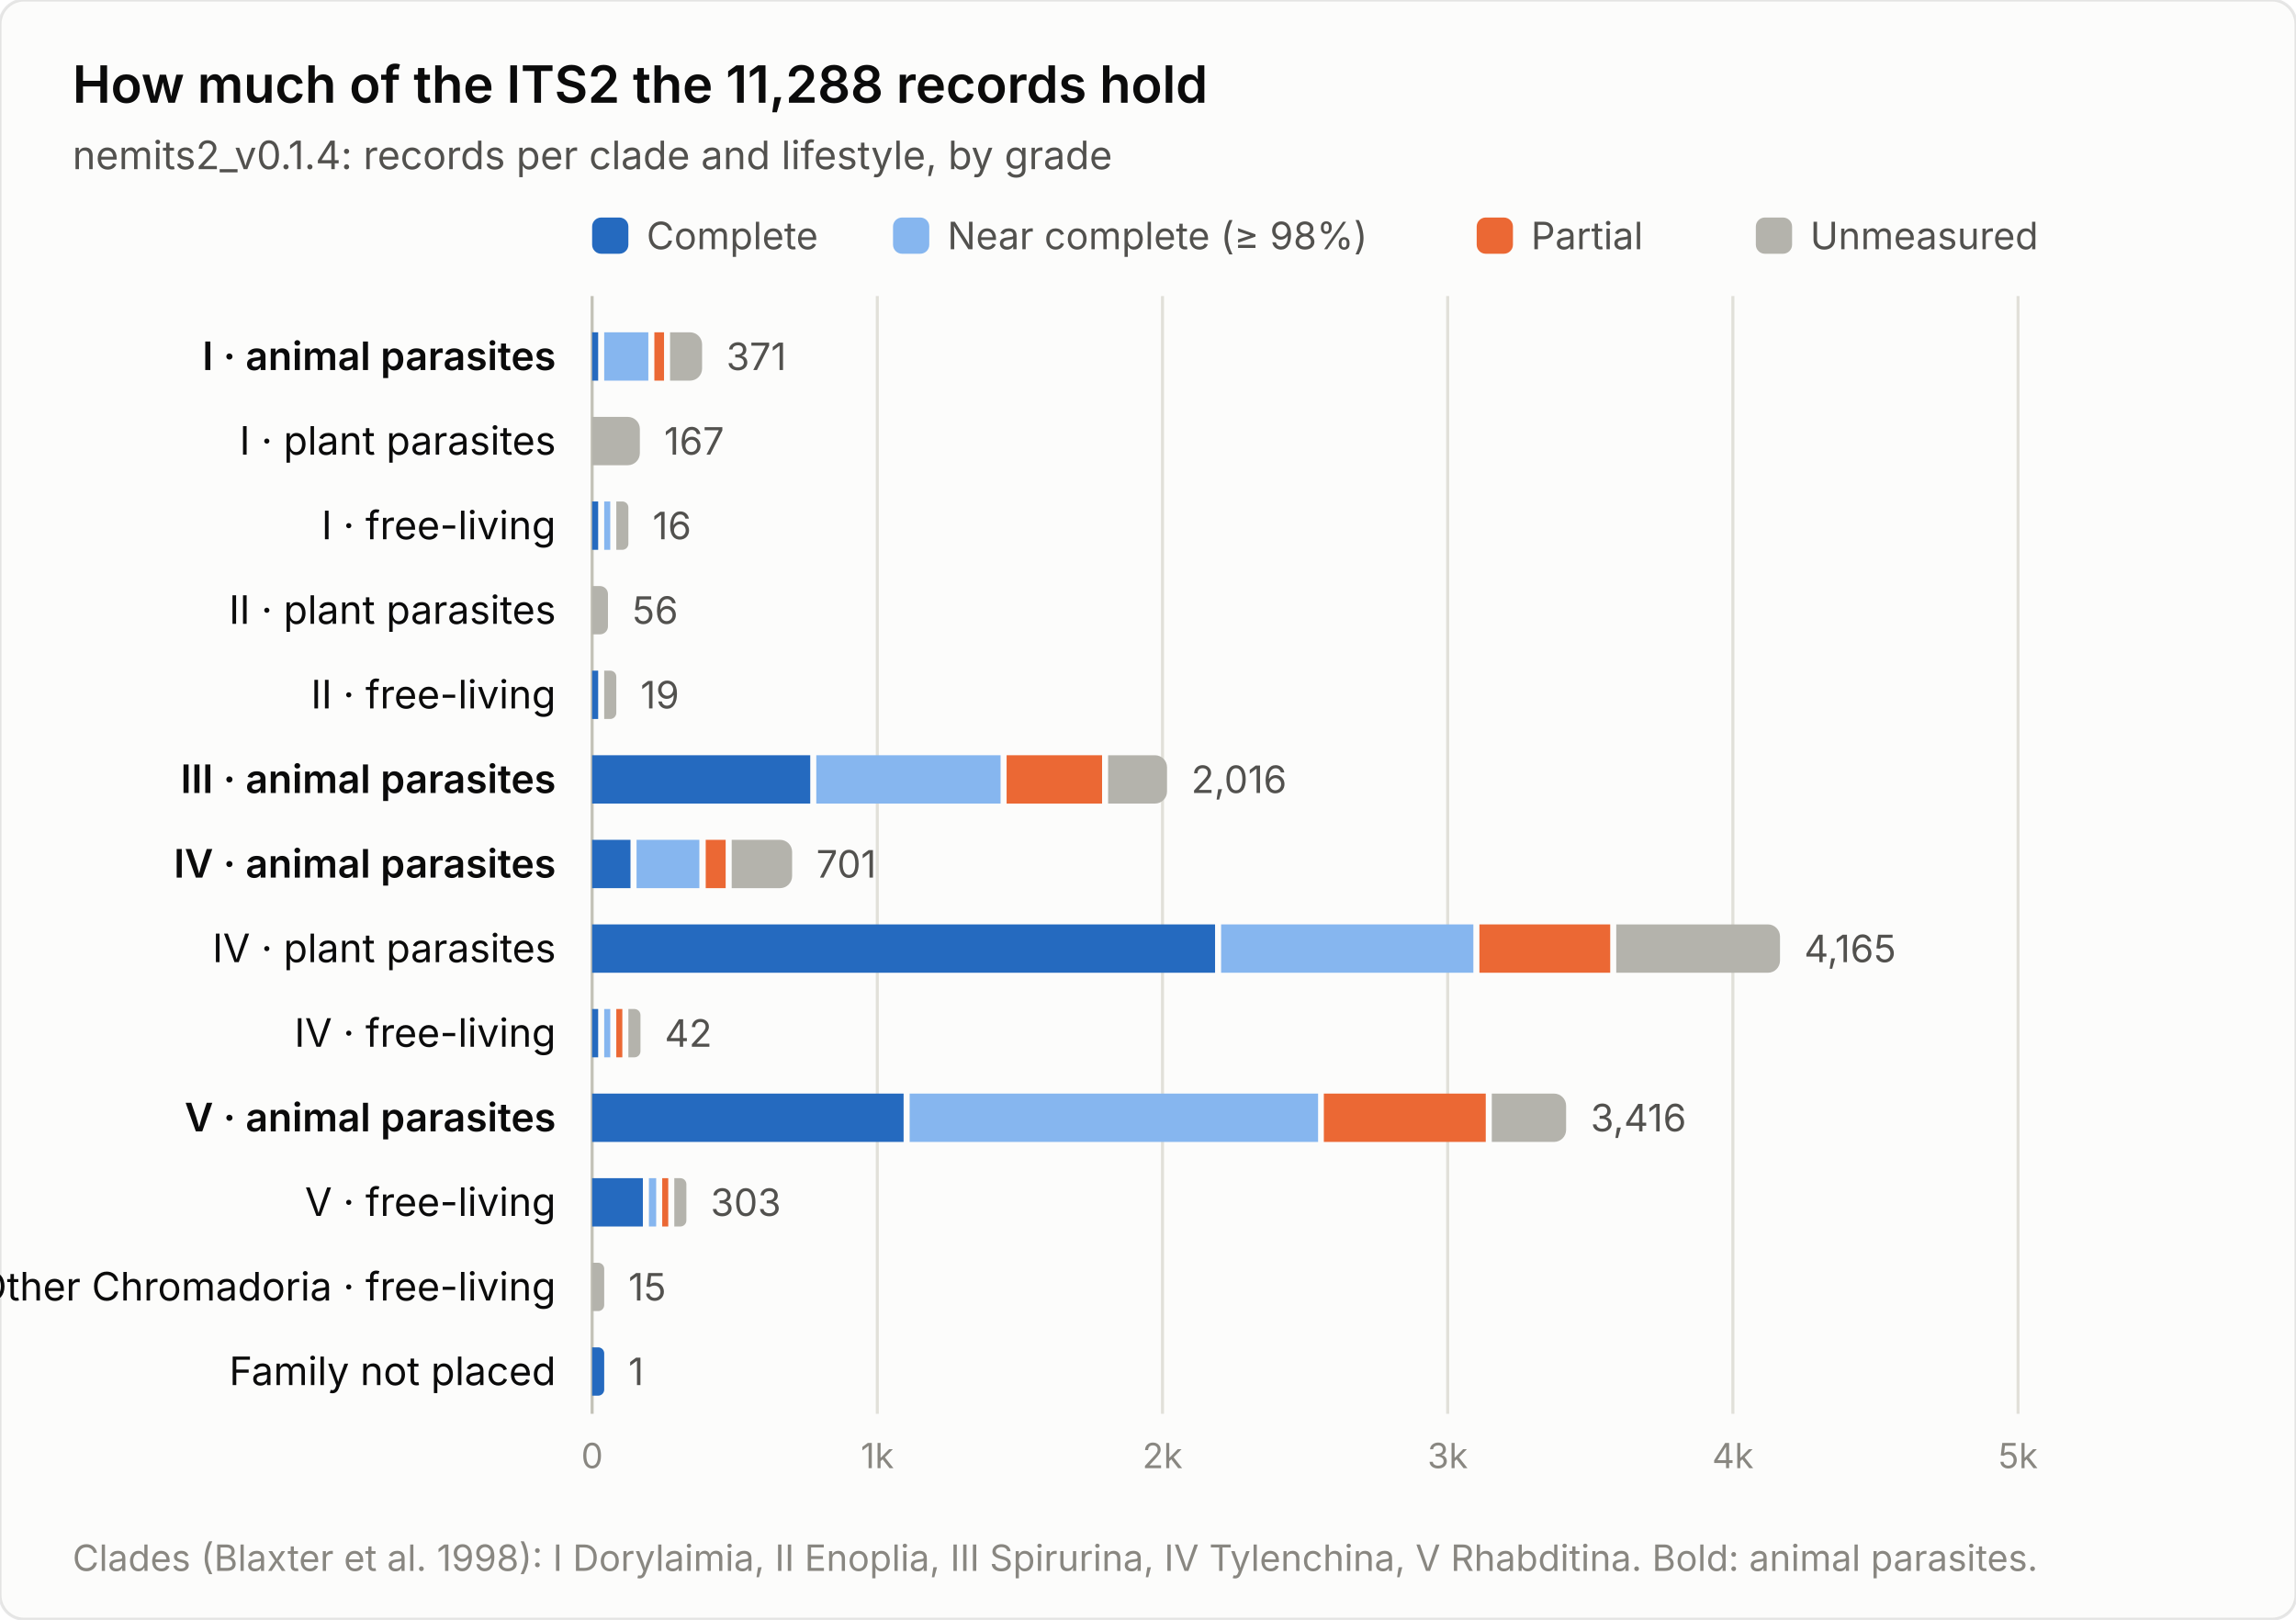
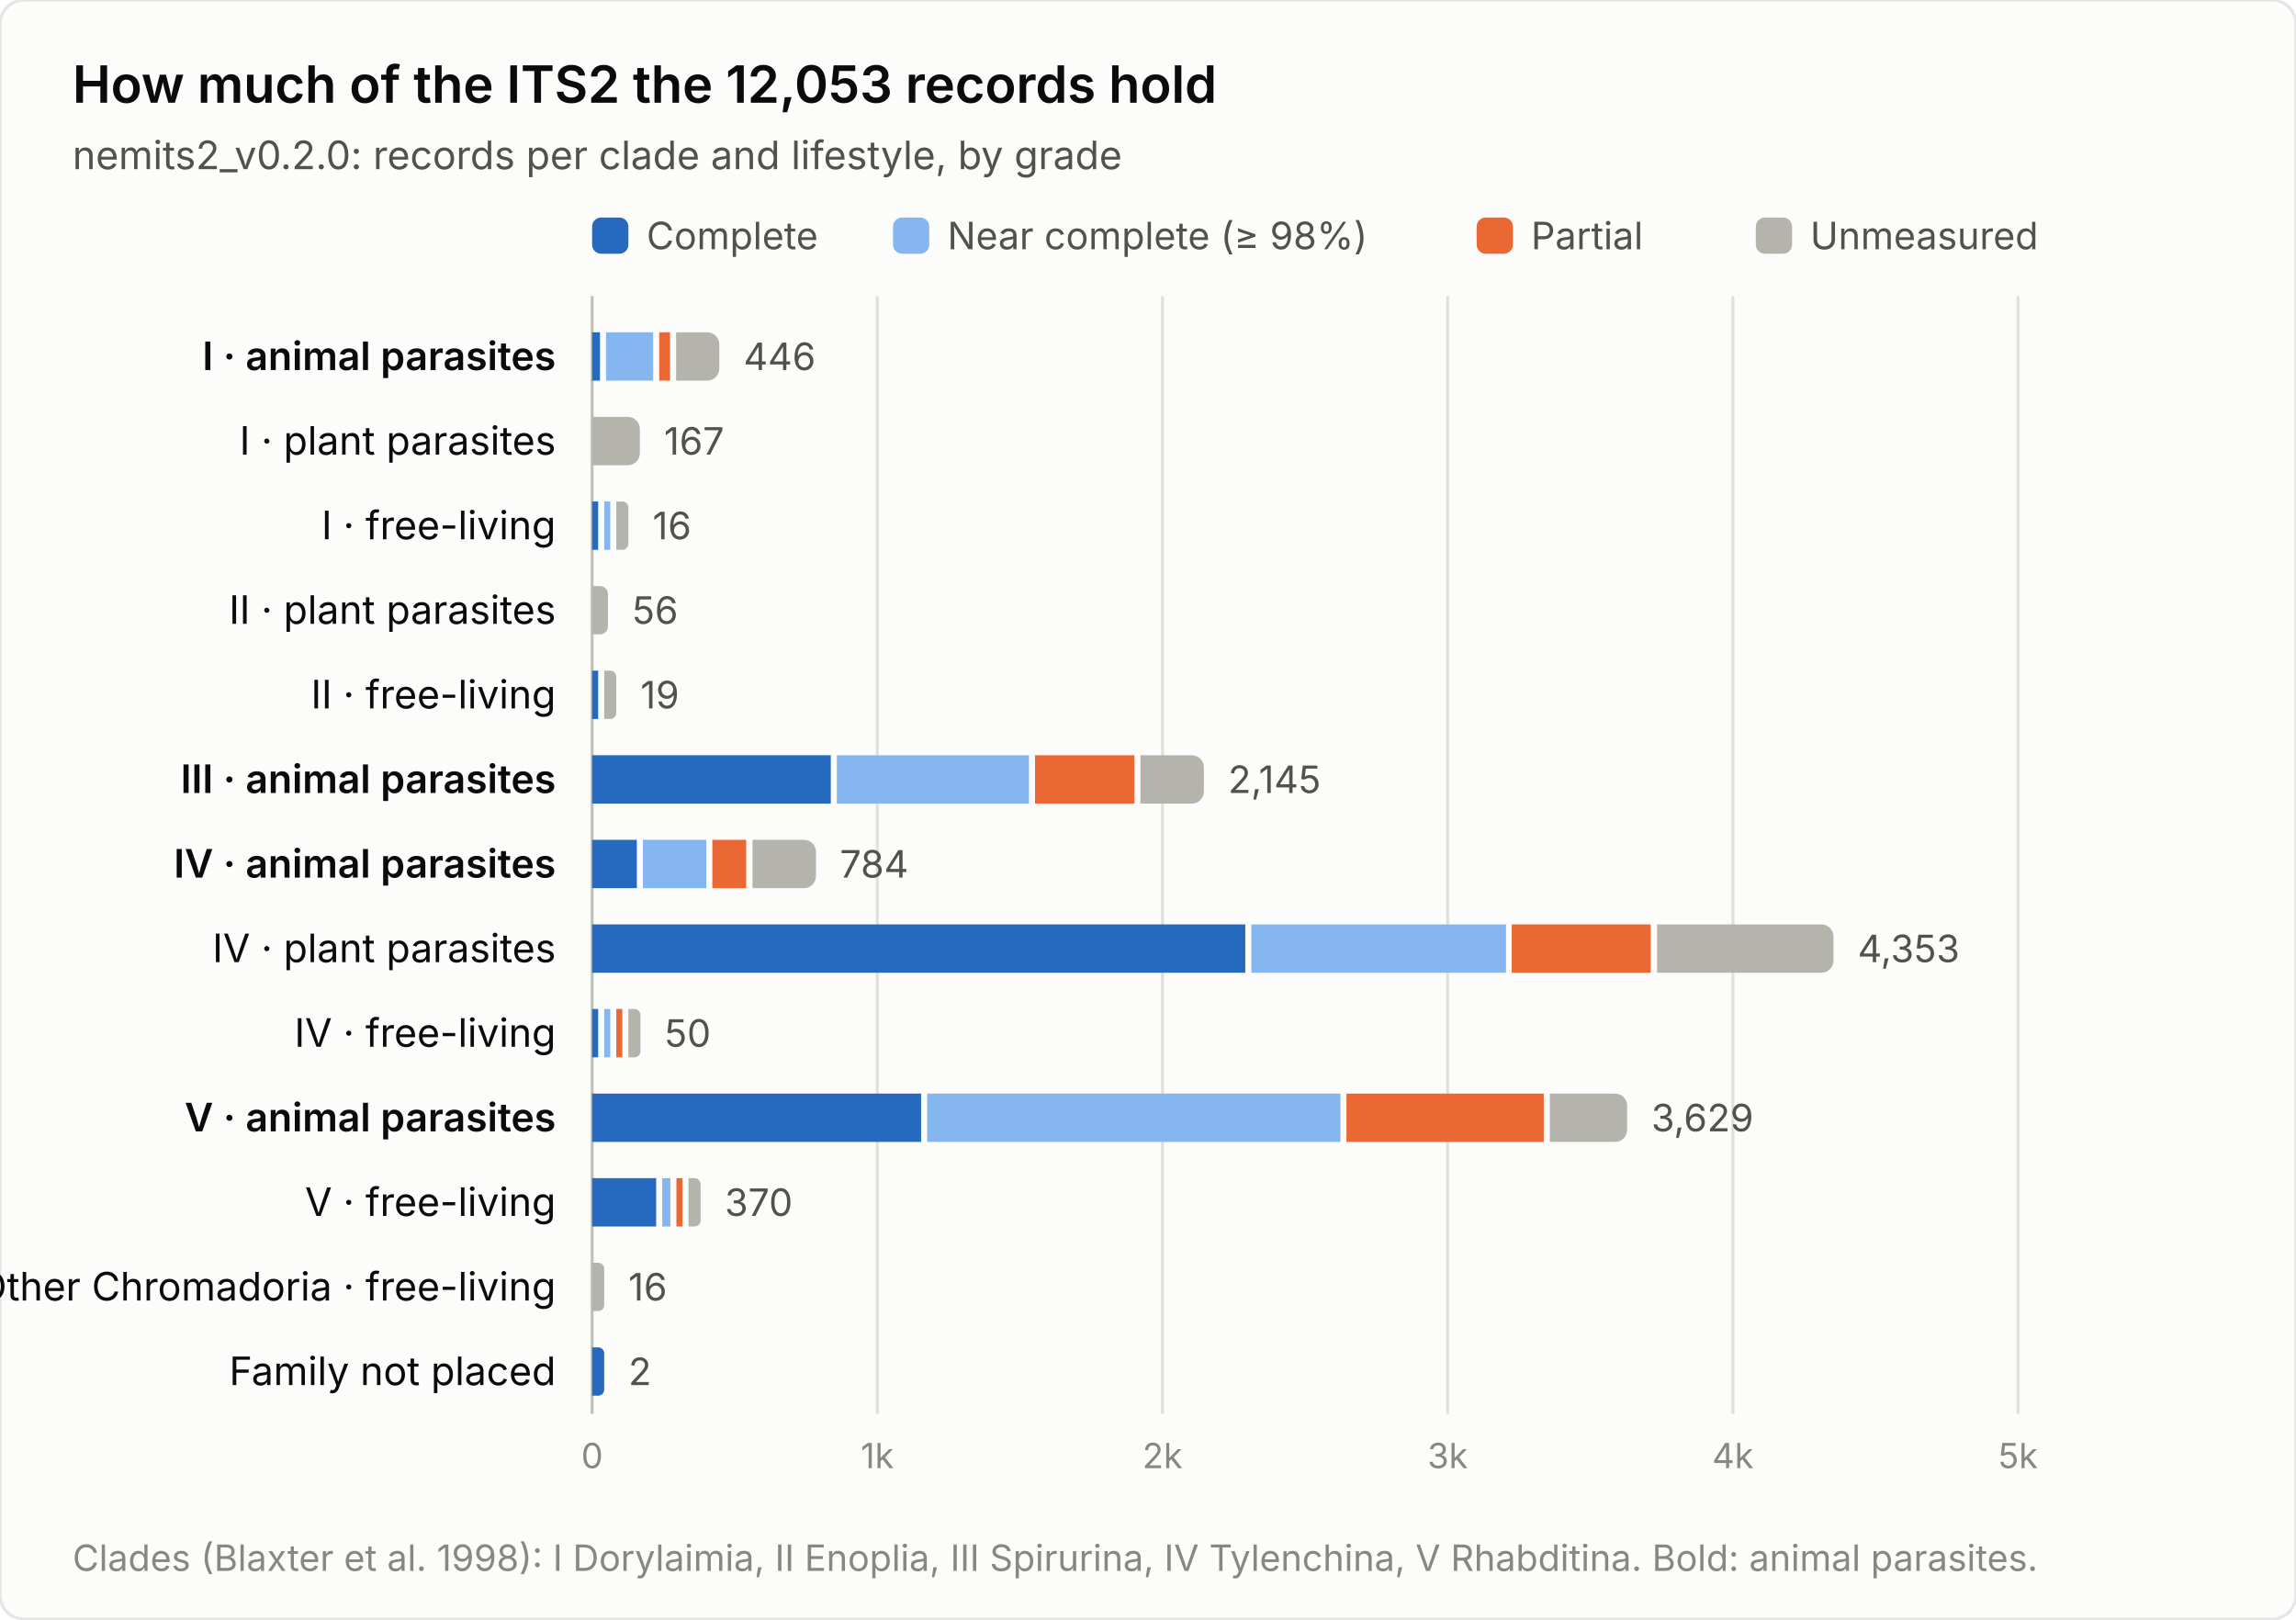
- <svg xmlns="http://www.w3.org/2000/svg" width="760" height="536" viewBox="0 0 760 536" font-family="system-ui, -apple-system, &quot;Segoe UI&quot;, sans-serif" role="img" aria-label="How much of the ITS2 the 11,288 records hold">
+ <svg xmlns="http://www.w3.org/2000/svg" width="760" height="536" viewBox="0 0 760 536" font-family="system-ui, -apple-system, &quot;Segoe UI&quot;, sans-serif" role="img" aria-label="How much of the ITS2 the 12,053 records hold">
  <rect width="760" height="536" rx="8" fill="#fcfcfb" stroke="rgba(11,11,11,0.10)" />
-   <text x="24" y="34" font-size="17" font-weight="600" fill="#0b0b0b">How much of the ITS2 the 11,288 records hold</text>
-   <text x="24" y="56" font-size="13" fill="#52514e">nemits2_v0.1.4: records per clade and lifestyle, by grade</text>
+   <text x="24" y="34" font-size="17" font-weight="600" fill="#0b0b0b">How much of the ITS2 the 12,053 records hold</text>
+   <text x="24" y="56" font-size="13" fill="#52514e">nemits2_v0.2.0: records per clade and lifestyle, by grade</text>
  <rect x="196" y="72" width="12" height="12" rx="3" fill="#256abf" />
  <text x="214" y="82.5" font-size="12.5" fill="#52514e">Complete</text>
  <rect x="295.6" y="72" width="12" height="12" rx="3" fill="#86b6ef" />
  <text x="313.6" y="82.5" font-size="12.5" fill="#52514e">Near complete (≥ 98%)</text>
  <rect x="488.8" y="72" width="12" height="12" rx="3" fill="#eb6834" />
  <text x="506.8" y="82.5" font-size="12.5" fill="#52514e">Partial</text>
  <rect x="581.2" y="72" width="12" height="12" rx="3" fill="#b4b3ac" />
  <text x="599.2" y="82.5" font-size="12.5" fill="#52514e">Unmeasured</text>
  <line x1="196.0" y1="98" x2="196.0" y2="468" stroke="#c3c2b7" stroke-width="1" />
  <text x="196.0" y="486" font-size="11.5" fill="#898781" text-anchor="middle" font-variant-numeric="tabular-nums">0</text>
  <line x1="290.4" y1="98" x2="290.4" y2="468" stroke="#e1e0d9" stroke-width="1" />
  <text x="290.4" y="486" font-size="11.5" fill="#898781" text-anchor="middle" font-variant-numeric="tabular-nums">1k</text>
  <line x1="384.8" y1="98" x2="384.8" y2="468" stroke="#e1e0d9" stroke-width="1" />
  <text x="384.8" y="486" font-size="11.5" fill="#898781" text-anchor="middle" font-variant-numeric="tabular-nums">2k</text>
  <line x1="479.2" y1="98" x2="479.2" y2="468" stroke="#e1e0d9" stroke-width="1" />
  <text x="479.2" y="486" font-size="11.5" fill="#898781" text-anchor="middle" font-variant-numeric="tabular-nums">3k</text>
  <line x1="573.6" y1="98" x2="573.6" y2="468" stroke="#e1e0d9" stroke-width="1" />
  <text x="573.6" y="486" font-size="11.5" fill="#898781" text-anchor="middle" font-variant-numeric="tabular-nums">4k</text>
  <line x1="668.0" y1="98" x2="668.0" y2="468" stroke="#e1e0d9" stroke-width="1" />
  <text x="668.0" y="486" font-size="11.5" fill="#898781" text-anchor="middle" font-variant-numeric="tabular-nums">5k</text>
  <text x="184" y="122.5" font-size="13" font-weight="600" fill="#0b0b0b" text-anchor="end">I · animal parasites</text>
-   <rect x="196.0" y="110.0" width="2.0" height="16" fill="#256abf" />
-   <rect x="200.0" y="110.0" width="14.6" height="16" fill="#86b6ef" />
-   <rect x="216.6" y="110.0" width="3.2" height="16" fill="#eb6834" />
-   <path d="M221.8,110.0 h6.6 a4,4 0 0 1 4,4 v8.0 a4,4 0 0 1 -4,4 h-6.6 z" fill="#b4b3ac" />
-   <text x="240.4" y="122.5" font-size="12.5" fill="#52514e" font-variant-numeric="tabular-nums">371</text>
+   <rect x="196.0" y="110.0" width="2.6" height="16" fill="#256abf" />
+   <rect x="200.6" y="110.0" width="15.6" height="16" fill="#86b6ef" />
+   <rect x="218.2" y="110.0" width="3.6" height="16" fill="#eb6834" />
+   <path d="M223.8,110.0 h10.3 a4,4 0 0 1 4,4 v8.0 a4,4 0 0 1 -4,4 h-10.3 z" fill="#b4b3ac" />
+   <text x="246.1" y="122.5" font-size="12.5" fill="#52514e" font-variant-numeric="tabular-nums">446</text>
  <text x="184" y="150.5" font-size="13" font-weight="400" fill="#0b0b0b" text-anchor="end">I · plant parasites</text>
  <path d="M196.0,138.0 h11.8 a4,4 0 0 1 4,4 v8.0 a4,4 0 0 1 -4,4 h-11.8 z" fill="#b4b3ac" />
  <text x="219.8" y="150.5" font-size="12.5" fill="#52514e" font-variant-numeric="tabular-nums">167</text>
  <text x="184" y="178.5" font-size="13" font-weight="400" fill="#0b0b0b" text-anchor="end">I · free-living</text>
  <rect x="196.0" y="166.0" width="2.0" height="16" fill="#256abf" />
  <rect x="200.0" y="166.0" width="2.0" height="16" fill="#86b6ef" />
  <path d="M204.0,166.0 h2.0 a2.0,2.0 0 0 1 2.0,2.0 v12.0 a2.0,2.0 0 0 1 -2.0,2.0 h-2.0 z" fill="#b4b3ac" />
  <text x="216.0" y="178.5" font-size="12.5" fill="#52514e" font-variant-numeric="tabular-nums">16</text>
  <text x="184" y="206.5" font-size="13" font-weight="400" fill="#0b0b0b" text-anchor="end">II · plant parasites</text>
  <path d="M196.0,194.0 h2.6 a2.643,2.643 0 0 1 2.643,2.643 v10.7 a2.643,2.643 0 0 1 -2.643,2.643 h-2.6 z" fill="#b4b3ac" />
  <text x="209.3" y="206.5" font-size="12.5" fill="#52514e" font-variant-numeric="tabular-nums">56</text>
  <text x="184" y="234.5" font-size="13" font-weight="400" fill="#0b0b0b" text-anchor="end">II · free-living</text>
  <rect x="196.0" y="222.0" width="2.0" height="16" fill="#256abf" />
  <path d="M200.0,222.0 h2.0 a2.0,2.0 0 0 1 2.0,2.0 v12.0 a2.0,2.0 0 0 1 -2.0,2.0 h-2.0 z" fill="#b4b3ac" />
  <text x="212.0" y="234.5" font-size="12.5" fill="#52514e" font-variant-numeric="tabular-nums">19</text>
  <text x="184" y="262.5" font-size="13" font-weight="600" fill="#0b0b0b" text-anchor="end">III · animal parasites</text>
-   <rect x="196.0" y="250.0" width="72.2" height="16" fill="#256abf" />
-   <rect x="270.2" y="250.0" width="61.0" height="16" fill="#86b6ef" />
-   <rect x="333.2" y="250.0" width="31.6" height="16" fill="#eb6834" />
-   <path d="M366.8,250.0 h15.5 a4,4 0 0 1 4,4 v8.0 a4,4 0 0 1 -4,4 h-15.5 z" fill="#b4b3ac" />
-   <text x="394.3" y="262.5" font-size="12.5" fill="#52514e" font-variant-numeric="tabular-nums">2,016</text>
+   <rect x="196.0" y="250.0" width="79.0" height="16" fill="#256abf" />
+   <rect x="277.0" y="250.0" width="63.6" height="16" fill="#86b6ef" />
+   <rect x="342.6" y="250.0" width="32.9" height="16" fill="#eb6834" />
+   <path d="M377.5,250.0 h17.0 a4,4 0 0 1 4,4 v8.0 a4,4 0 0 1 -4,4 h-17.0 z" fill="#b4b3ac" />
+   <text x="406.5" y="262.5" font-size="12.5" fill="#52514e" font-variant-numeric="tabular-nums">2,145</text>
  <text x="184" y="290.5" font-size="13" font-weight="600" fill="#0b0b0b" text-anchor="end">IV · animal parasites</text>
-   <rect x="196.0" y="278.0" width="12.7" height="16" fill="#256abf" />
-   <rect x="210.7" y="278.0" width="20.8" height="16" fill="#86b6ef" />
-   <rect x="233.6" y="278.0" width="6.6" height="16" fill="#eb6834" />
-   <path d="M242.2,278.0 h16.0 a4,4 0 0 1 4,4 v8.0 a4,4 0 0 1 -4,4 h-16.0 z" fill="#b4b3ac" />
-   <text x="270.2" y="290.5" font-size="12.5" fill="#52514e" font-variant-numeric="tabular-nums">701</text>
+   <rect x="196.0" y="278.0" width="14.8" height="16" fill="#256abf" />
+   <rect x="212.8" y="278.0" width="21.0" height="16" fill="#86b6ef" />
+   <rect x="235.8" y="278.0" width="11.2" height="16" fill="#eb6834" />
+   <path d="M249.1,278.0 h17.0 a4,4 0 0 1 4,4 v8.0 a4,4 0 0 1 -4,4 h-17.0 z" fill="#b4b3ac" />
+   <text x="278.0" y="290.5" font-size="12.5" fill="#52514e" font-variant-numeric="tabular-nums">784</text>
  <text x="184" y="318.5" font-size="13" font-weight="400" fill="#0b0b0b" text-anchor="end">IV · plant parasites</text>
-   <rect x="196.0" y="306.0" width="206.2" height="16" fill="#256abf" />
-   <rect x="404.2" y="306.0" width="83.5" height="16" fill="#86b6ef" />
-   <rect x="489.7" y="306.0" width="43.3" height="16" fill="#eb6834" />
-   <path d="M535.0,306.0 h50.2 a4,4 0 0 1 4,4 v8.0 a4,4 0 0 1 -4,4 h-50.2 z" fill="#b4b3ac" />
-   <text x="597.2" y="318.5" font-size="12.5" fill="#52514e" font-variant-numeric="tabular-nums">4,165</text>
+   <rect x="196.0" y="306.0" width="216.2" height="16" fill="#256abf" />
+   <rect x="414.2" y="306.0" width="84.3" height="16" fill="#86b6ef" />
+   <rect x="500.4" y="306.0" width="46.0" height="16" fill="#eb6834" />
+   <path d="M548.5,306.0 h54.4 a4,4 0 0 1 4,4 v8.0 a4,4 0 0 1 -4,4 h-54.4 z" fill="#b4b3ac" />
+   <text x="614.9" y="318.5" font-size="12.5" fill="#52514e" font-variant-numeric="tabular-nums">4,353</text>
  <text x="184" y="346.5" font-size="13" font-weight="400" fill="#0b0b0b" text-anchor="end">IV · free-living</text>
  <rect x="196.0" y="334.0" width="2.0" height="16" fill="#256abf" />
  <rect x="200.0" y="334.0" width="2.0" height="16" fill="#86b6ef" />
  <rect x="204.0" y="334.0" width="2.0" height="16" fill="#eb6834" />
  <path d="M208.0,334.0 h2.0 a2.0,2.0 0 0 1 2.0,2.0 v12.0 a2.0,2.0 0 0 1 -2.0,2.0 h-2.0 z" fill="#b4b3ac" />
-   <text x="220.0" y="346.5" font-size="12.5" fill="#52514e" font-variant-numeric="tabular-nums">42</text>
+   <text x="220.0" y="346.5" font-size="12.5" fill="#52514e" font-variant-numeric="tabular-nums">50</text>
  <text x="184" y="374.5" font-size="13" font-weight="600" fill="#0b0b0b" text-anchor="end">V · animal parasites</text>
-   <rect x="196.0" y="362.0" width="103.1" height="16" fill="#256abf" />
-   <rect x="301.1" y="362.0" width="135.2" height="16" fill="#86b6ef" />
-   <rect x="438.2" y="362.0" width="53.6" height="16" fill="#eb6834" />
-   <path d="M493.8,362.0 h20.6 a4,4 0 0 1 4,4 v8.0 a4,4 0 0 1 -4,4 h-20.6 z" fill="#b4b3ac" />
-   <text x="526.5" y="374.5" font-size="12.5" fill="#52514e" font-variant-numeric="tabular-nums">3,416</text>
+   <rect x="196.0" y="362.0" width="108.9" height="16" fill="#256abf" />
+   <rect x="306.9" y="362.0" width="136.8" height="16" fill="#86b6ef" />
+   <rect x="445.7" y="362.0" width="65.3" height="16" fill="#eb6834" />
+   <path d="M513.0,362.0 h21.6 a4,4 0 0 1 4,4 v8.0 a4,4 0 0 1 -4,4 h-21.6 z" fill="#b4b3ac" />
+   <text x="546.6" y="374.5" font-size="12.5" fill="#52514e" font-variant-numeric="tabular-nums">3,629</text>
  <text x="184" y="402.5" font-size="13" font-weight="400" fill="#0b0b0b" text-anchor="end">V · free-living</text>
-   <rect x="196.0" y="390.0" width="16.8" height="16" fill="#256abf" />
-   <rect x="214.8" y="390.0" width="2.4" height="16" fill="#86b6ef" />
-   <rect x="219.2" y="390.0" width="2.0" height="16" fill="#eb6834" />
-   <path d="M223.2,390.0 h2.0 a2.0,2.0 0 0 1 2.0,2.0 v12.0 a2.0,2.0 0 0 1 -2.0,2.0 h-2.0 z" fill="#b4b3ac" />
-   <text x="235.2" y="402.5" font-size="12.5" fill="#52514e" font-variant-numeric="tabular-nums">303</text>
+   <rect x="196.0" y="390.0" width="21.2" height="16" fill="#256abf" />
+   <rect x="219.2" y="390.0" width="2.7" height="16" fill="#86b6ef" />
+   <rect x="223.9" y="390.0" width="2.0" height="16" fill="#eb6834" />
+   <path d="M227.9,390.0 h2.0 a2.0,2.0 0 0 1 2.0,2.0 v12.0 a2.0,2.0 0 0 1 -2.0,2.0 h-2.0 z" fill="#b4b3ac" />
+   <text x="239.9" y="402.5" font-size="12.5" fill="#52514e" font-variant-numeric="tabular-nums">370</text>
  <text x="184" y="430.5" font-size="13" font-weight="400" fill="#0b0b0b" text-anchor="end">Other Chromadoria · free-living</text>
  <path d="M196.0,418.0 h2.0 a2.0,2.0 0 0 1 2.0,2.0 v12.0 a2.0,2.0 0 0 1 -2.0,2.0 h-2.0 z" fill="#b4b3ac" />
-   <text x="208.0" y="430.5" font-size="12.5" fill="#52514e" font-variant-numeric="tabular-nums">15</text>
+   <text x="208.0" y="430.5" font-size="12.5" fill="#52514e" font-variant-numeric="tabular-nums">16</text>
  <text x="184" y="458.5" font-size="13" font-weight="400" fill="#0b0b0b" text-anchor="end">Family not placed</text>
  <path d="M196.0,446.0 h2.0 a2.0,2.0 0 0 1 2.0,2.0 v12.0 a2.0,2.0 0 0 1 -2.0,2.0 h-2.0 z" fill="#256abf" />
-   <text x="208.0" y="458.5" font-size="12.5" fill="#52514e" font-variant-numeric="tabular-nums">1</text>
+   <text x="208.0" y="458.5" font-size="12.5" fill="#52514e" font-variant-numeric="tabular-nums">2</text>
  <text x="24" y="520" font-size="12" fill="#898781">Clades (Blaxter et al. 1998): I Dorylaimia, II Enoplia, III Spirurina, IV Tylenchina, V Rhabditina. Bold: animal parasites.</text>
</svg>
